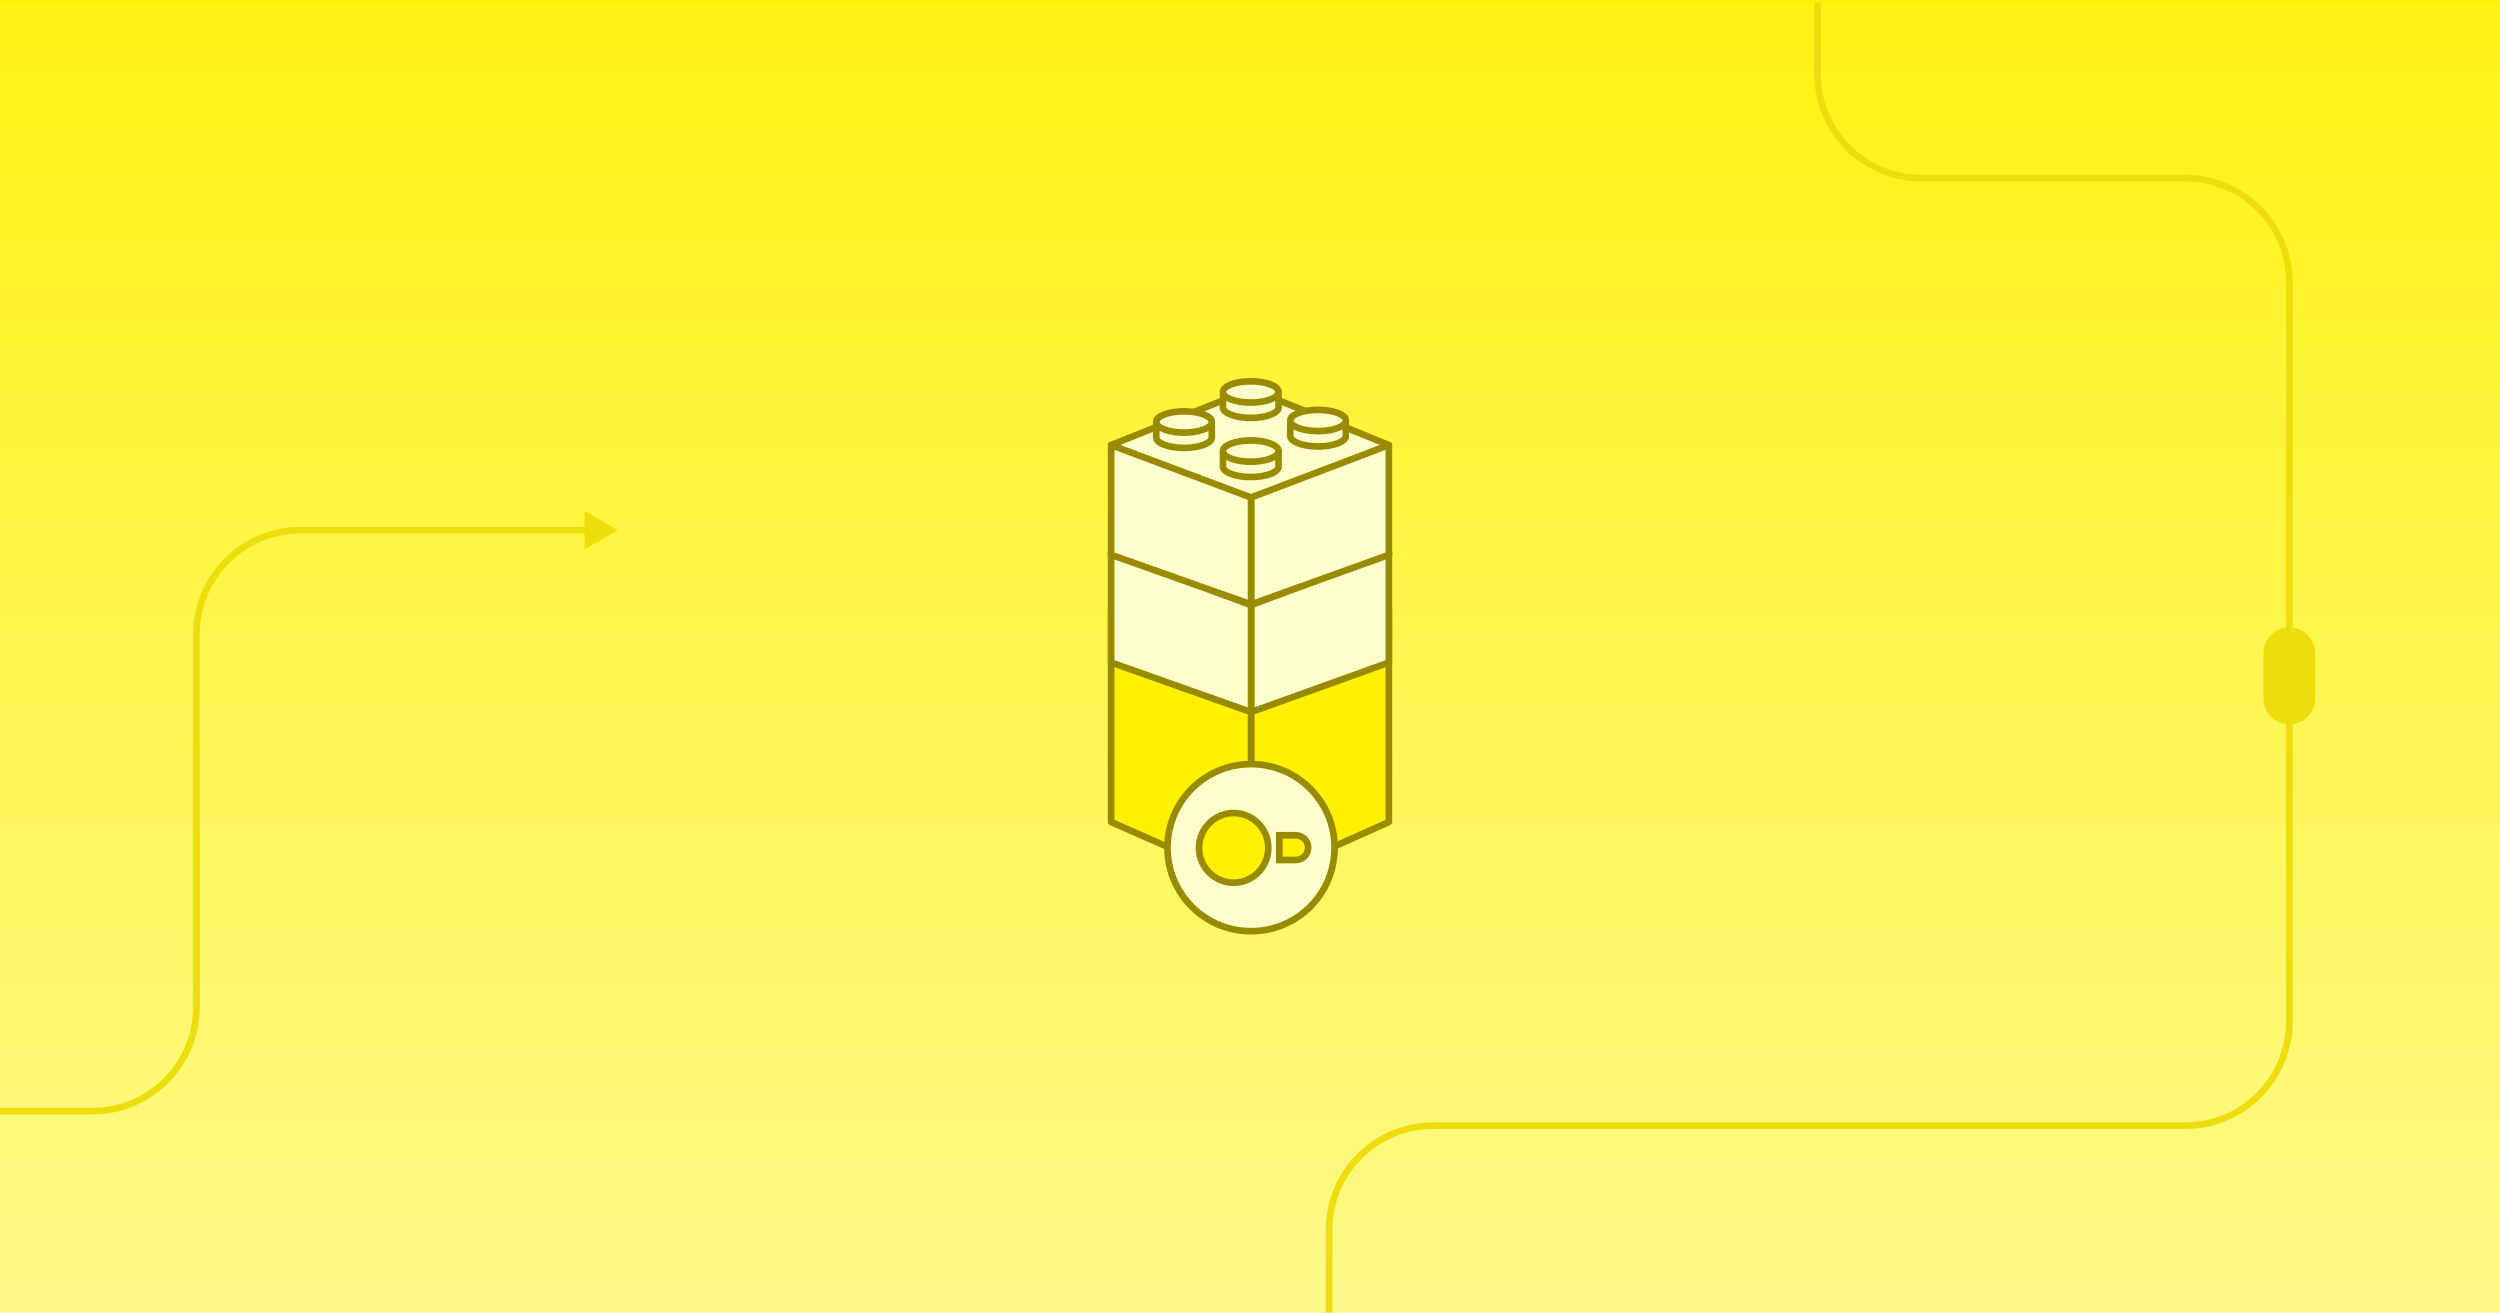
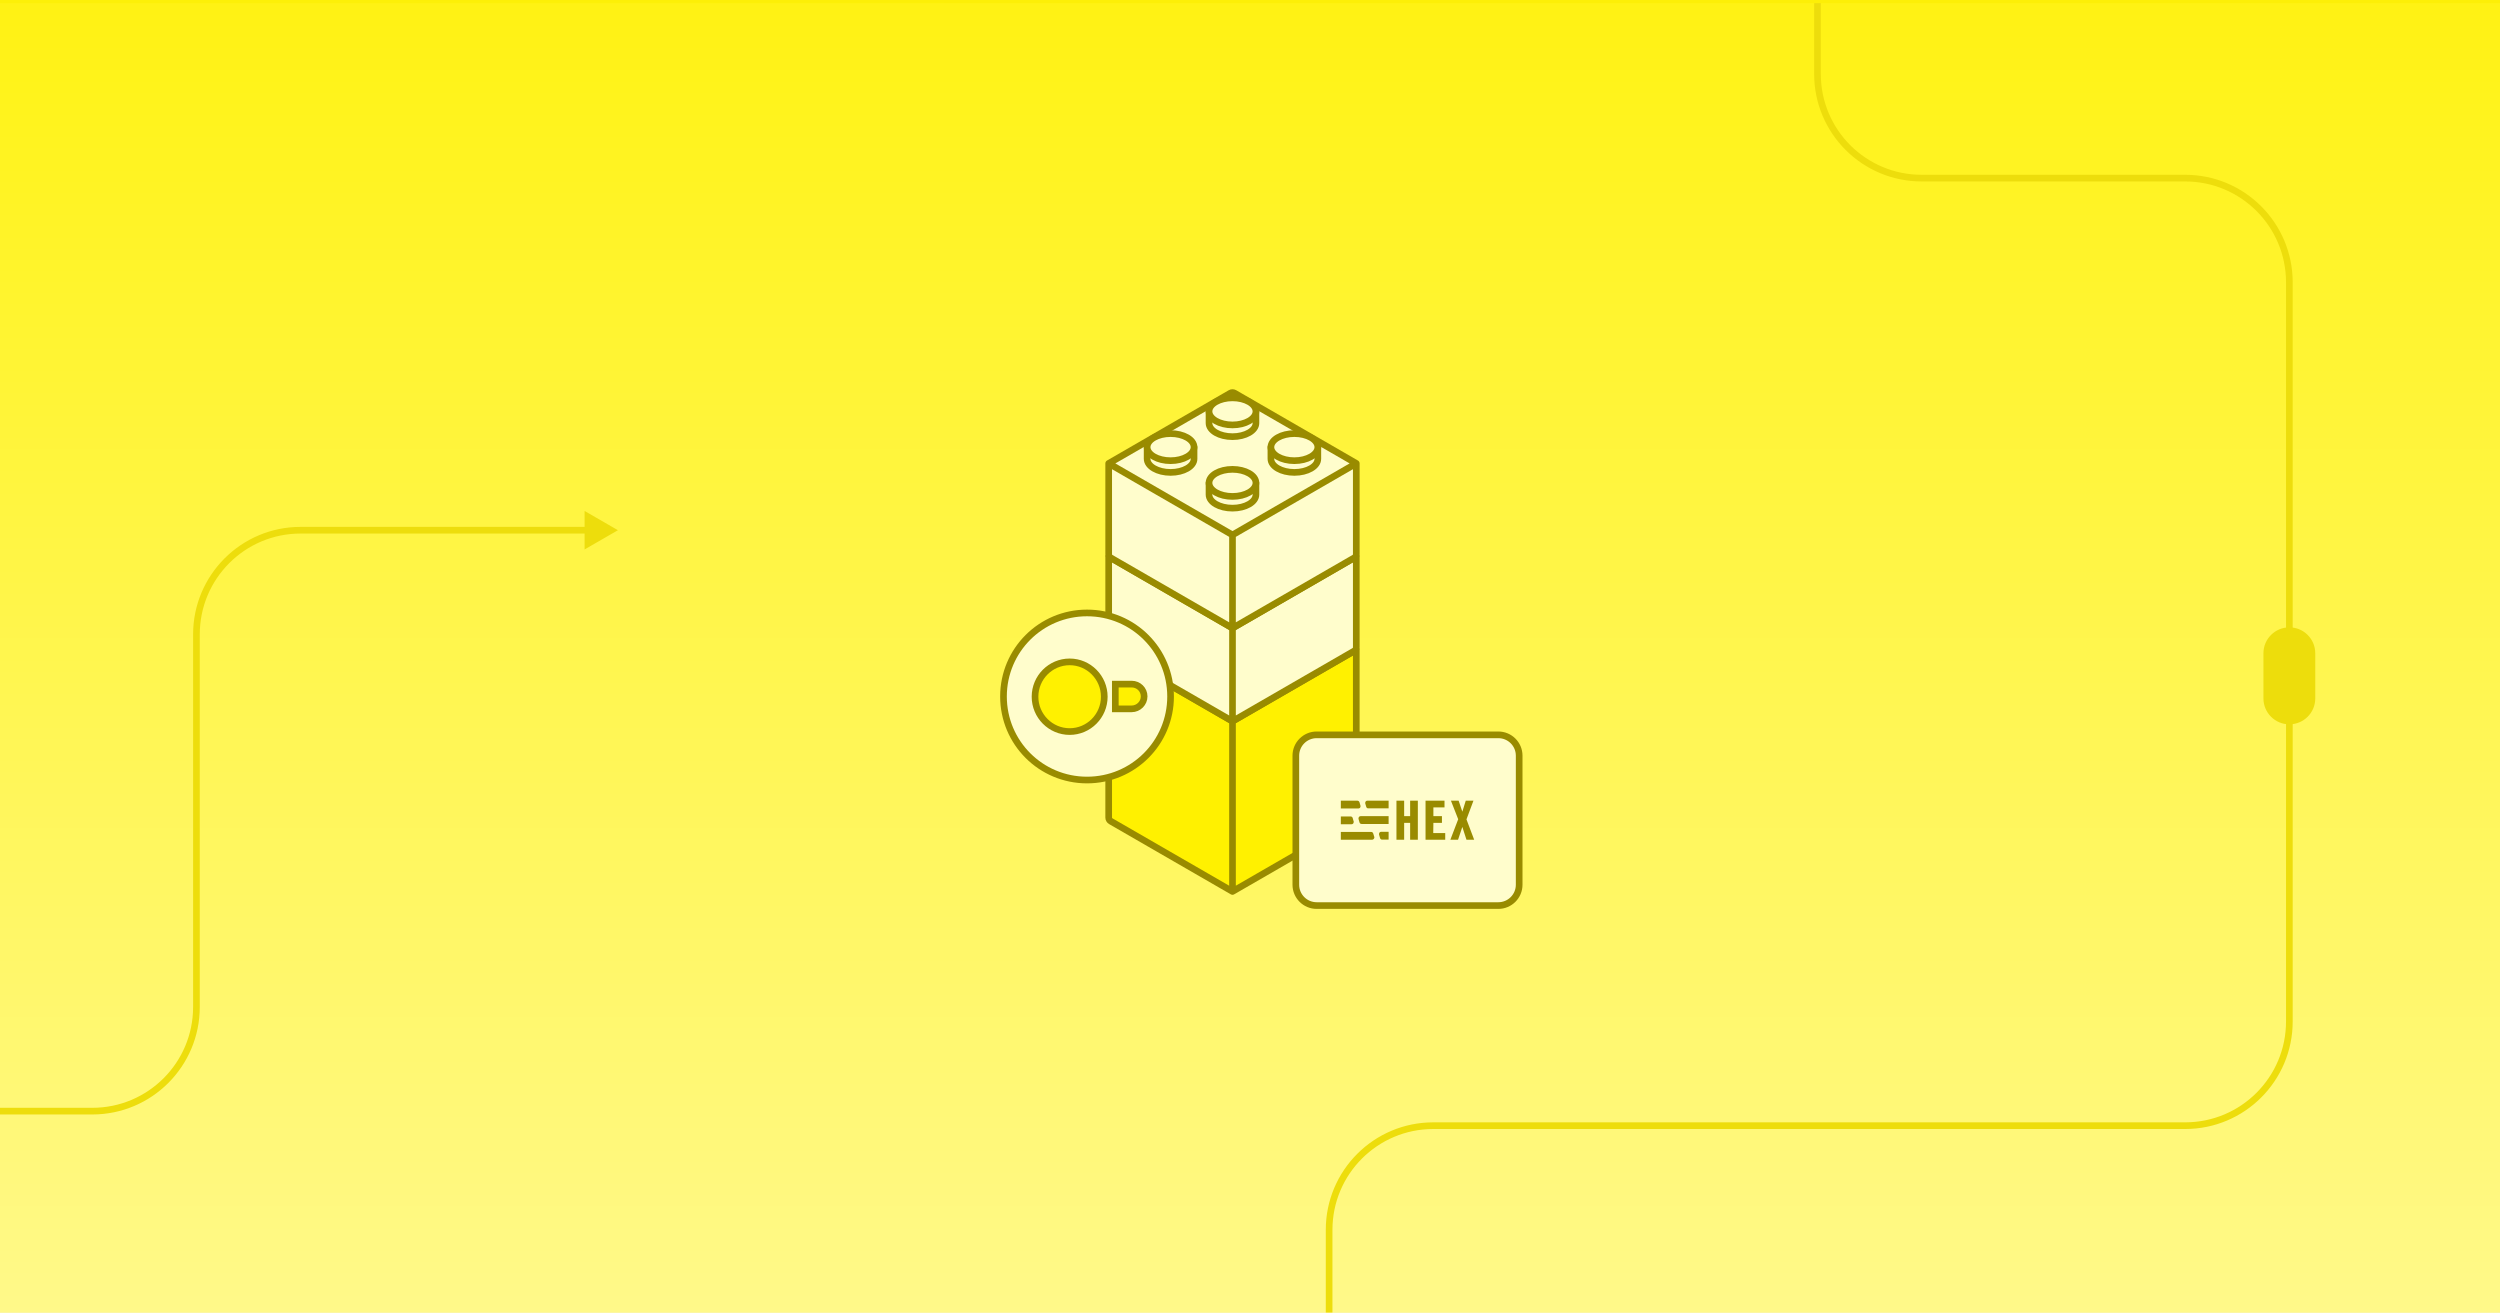
<svg xmlns="http://www.w3.org/2000/svg" width="1200" height="630" viewBox="0 0 1200 630" fill="none">
  <style id="thin-strokes">@media (min-width: 500px) { [stroke-width="3.2"] { stroke-width: 2; } }</style>
  <g clip-path="url(#clip0_20407_25954)">
    <rect width="1200" height="630" fill="url(#paint0_linear_20407_25954)" />
    <g clip-path="url(#clip1_20407_25954)">
      <rect width="1200" height="630" transform="translate(0 1.5)" fill="url(#paint1_linear_20407_25954)" />
-       <path d="M637.976 710.4L637.976 590.322C637.976 562.708 660.362 540.322 687.976 540.322L1048.89 540.322C1076.5 540.322 1098.89 517.936 1098.89 490.322L1098.89 135.499C1098.89 107.885 1076.5 85.499 1048.89 85.499L922.387 85.499C894.773 85.499 872.387 63.113 872.387 35.499L872.387 -156.139" stroke-width="3.2" stroke-linejoin="round" stroke="#EDDD0C" />
-       <path d="M-55.242 534.948C-56.126 534.948 -56.842 534.231 -56.842 533.348C-56.842 532.464 -56.126 531.748 -55.242 531.748L-55.242 533.348L-55.242 534.948ZM44.291 533.348L44.291 531.748L44.291 533.348ZM94.291 483.348L92.691 483.348V483.348L94.291 483.348ZM94.291 304.501L95.891 304.501V304.501L94.291 304.501ZM144.291 254.501L144.291 252.901V252.901L144.291 254.501ZM-55.242 533.348L-55.242 531.748L44.291 531.748L44.291 533.348L44.291 534.948L-55.242 534.948L-55.242 533.348ZM94.291 483.348L92.691 483.348L92.691 304.501L94.291 304.501L95.891 304.501L95.891 483.348L94.291 483.348ZM144.291 254.501L144.291 252.901L282.203 252.901L282.203 254.501L282.203 256.101L144.291 256.101L144.291 254.501ZM94.291 304.501L92.691 304.501C92.691 276.003 115.793 252.901 144.291 252.901L144.291 254.501L144.291 256.101C117.56 256.101 95.891 277.77 95.891 304.501L94.291 304.501ZM44.291 533.348L44.291 531.748C71.022 531.748 92.691 510.079 92.691 483.348L94.291 483.348L95.891 483.348C95.891 511.846 72.789 534.948 44.291 534.948L44.291 533.348ZM296.603 254.501L280.603 263.739L280.603 245.263L296.603 254.501Z" fill="#EDDD0C" />
+       <path d="M872.387 -156.139L872.387 35.499C872.387 63.113 894.773 85.499 922.387 85.499L1048.89 85.499C1076.5 85.499 1098.89 107.885 1098.89 135.499L1098.89 490.322C1098.89 517.936 1076.5 540.322 1048.89 540.322L687.976 540.322C660.362 540.322 637.976 562.708 637.976 590.322L637.976 710.4" stroke-width="3.2" stroke-linejoin="round" stroke="#EDDD0C" />
+       <path d="M-55.242 534.948C-56.126 534.948 -56.842 534.231 -56.842 533.348C-56.842 532.464 -56.126 531.748 -55.242 531.748L-55.242 533.348L-55.242 534.948ZM94.291 304.501L92.691 304.501L94.291 304.501ZM144.291 254.501L144.291 256.101L144.291 254.501ZM44.291 533.348L44.291 534.948L44.291 533.348ZM-55.242 533.348L-55.242 531.748L44.291 531.748L44.291 533.348L44.291 534.948L-55.242 534.948L-55.242 533.348ZM94.291 483.348L92.691 483.348L92.691 304.501L94.291 304.501L95.891 304.501L95.891 483.348L94.291 483.348ZM144.291 254.501L144.291 252.901L282.203 252.901L282.203 254.501L282.203 256.101L144.291 256.101L144.291 254.501ZM94.291 304.501L92.691 304.501C92.691 276.003 115.793 252.901 144.291 252.901L144.291 254.501L144.291 256.101C117.56 256.101 95.891 277.771 95.891 304.501L94.291 304.501ZM44.291 533.348L44.291 531.748C71.022 531.748 92.691 510.079 92.691 483.348L94.291 483.348L95.891 483.348C95.891 511.846 72.789 534.948 44.291 534.948L44.291 533.348ZM296.603 254.501L280.603 263.739L280.603 245.263L296.603 254.501Z" fill="#EDDD0C" />
      <rect x="1088.05" y="302.73" width="21.675" height="43.349" rx="10.837" ry="10.837" fill="#EDDD0C" stroke-width="3.2" stroke="#EDDD0C" />
    </g>
-     <path d="M666.666 293.148L600.501 344.833L533.336 293.148L600.526 241.47L666.666 293.148Z" fill="#FFF100" stroke-width="3.2" stroke-miterlimit="10" stroke-linecap="round" stroke-linejoin="round" stroke="#998B00" />
-     <path d="M666.665 293.148V394.558L600.5 424.174L600.5 341.572L666.665 293.148Z" fill="#FFF100" stroke-width="3.2" stroke-miterlimit="10" stroke-linecap="round" stroke-linejoin="round" stroke="#998B00" />
-     <path d="M533.336 293.148V394.558L600.502 424.174V341.572L533.336 293.148Z" fill="#FFF100" stroke-width="3.2" stroke-miterlimit="10" stroke-linecap="round" stroke-linejoin="round" stroke="#998B00" />
-     <path d="M666.666 265.304L600.501 292.16L533.336 265.304L600.526 238.45L666.666 265.304Z" fill="#FFFDCC" stroke-width="3.2" stroke-miterlimit="10" stroke-linecap="round" stroke-linejoin="round" stroke="#998B00" />
-     <path d="M666.665 265.303V317.998L600.5 341.8L600.5 290.465L666.665 265.303Z" fill="#FFFDCC" stroke-width="3.2" stroke-miterlimit="10" stroke-linecap="round" stroke-linejoin="round" stroke="#998B00" />
-     <path d="M533.336 265.303V317.998L600.502 341.8V290.465L533.336 265.303Z" fill="#FFFDCC" stroke-width="3.2" stroke-miterlimit="10" stroke-linecap="round" stroke-linejoin="round" stroke="#998B00" />
-     <path d="M666.666 213.628L600.501 240.485L533.336 213.628L600.526 186.775L666.666 213.628Z" fill="#FFFDCC" stroke-width="3.2" stroke-miterlimit="10" stroke-linecap="round" stroke-linejoin="round" stroke="#998B00" />
-     <path d="M666.665 213.628V266.323L600.5 290.125L600.5 238.79L666.665 213.628Z" fill="#FFFDCC" stroke-width="3.2" stroke-miterlimit="10" stroke-linecap="round" stroke-linejoin="round" stroke="#998B00" />
-     <path d="M533.336 213.628V266.323L600.502 290.125V238.79L533.336 213.628Z" fill="#FFFDCC" stroke-width="3.2" stroke-miterlimit="10" stroke-linecap="round" stroke-linejoin="round" stroke="#998B00" />
-     <path d="M613.642 217.56C613.642 216.992 613.182 216.542 612.625 216.542H588.086C587.528 216.542 587.068 217.002 587.068 217.56C587.068 217.56 587.02 223.76 587.02 223.878C587.02 226.695 592.995 228.983 600.37 228.983C607.744 228.983 613.72 226.695 613.72 223.878C613.72 223.702 613.652 217.56 613.652 217.56H613.642Z" fill="#FFFDCC" stroke-width="3.2" stroke-miterlimit="10" stroke="#998B00" />
-     <path d="M600.37 221.618C607.743 221.618 613.72 219.333 613.72 216.513C613.72 213.693 607.743 211.408 600.37 211.408C592.997 211.408 587.02 213.693 587.02 216.513C587.02 219.333 592.997 221.618 600.37 221.618Z" fill="#FFFDCC" stroke-width="3.2" stroke-miterlimit="10" stroke="#998B00" />
-     <path d="M613.642 189.174C613.642 188.607 613.182 188.157 612.625 188.157H588.086C587.528 188.157 587.068 188.617 587.068 189.174C587.068 189.174 587.02 195.375 587.02 195.493C587.02 198.309 592.995 200.598 600.37 200.598C607.744 200.598 613.72 198.309 613.72 195.493C613.72 195.316 613.652 189.174 613.652 189.174H613.642Z" fill="#FFFDCC" stroke-width="3.2" stroke-miterlimit="10" stroke="#998B00" />
-     <path d="M600.37 193.233C607.743 193.233 613.72 190.947 613.72 188.128C613.72 185.308 607.743 183.022 600.37 183.022C592.997 183.022 587.02 185.308 587.02 188.128C587.02 190.947 592.997 193.233 600.37 193.233Z" fill="#FFFDCC" stroke-width="3.2" stroke-miterlimit="10" stroke="#998B00" />
-     <path d="M581.611 203.59C581.611 203.023 581.151 202.573 580.593 202.573H556.054C555.497 202.573 555.037 203.033 555.037 203.59C555.037 203.59 554.988 209.791 554.988 209.909C554.988 212.725 560.964 215.014 568.339 215.014C575.713 215.014 581.689 212.725 581.689 209.909C581.689 209.733 581.62 203.59 581.62 203.59H581.611Z" fill="#FFFDCC" stroke-width="3.2" stroke-miterlimit="10" stroke="#998B00" />
-     <path d="M568.339 207.65C575.712 207.65 581.689 205.364 581.689 202.544C581.689 199.725 575.712 197.439 568.339 197.439C560.965 197.439 554.988 199.725 554.988 202.544C554.988 205.364 560.965 207.65 568.339 207.65Z" fill="#FFFDCC" stroke-width="3.2" stroke-miterlimit="10" stroke="#998B00" />
-     <path d="M645.935 202.886C645.935 202.319 645.475 201.869 644.918 201.869H620.379C619.821 201.869 619.361 202.329 619.361 202.886C619.361 202.886 619.312 209.087 619.312 209.204C619.312 212.021 625.288 214.31 632.663 214.31C640.037 214.31 646.013 212.021 646.013 209.204C646.013 209.028 645.945 202.886 645.945 202.886H645.935Z" fill="#FFFDCC" stroke-width="3.2" stroke-miterlimit="10" stroke="#998B00" />
-     <path d="M632.663 206.946C640.036 206.946 646.013 204.66 646.013 201.84C646.013 199.021 640.036 196.735 632.663 196.735C625.29 196.735 619.312 199.021 619.312 201.84C619.312 204.66 625.29 206.946 632.663 206.946Z" fill="#FFFDCC" stroke-width="3.2" stroke-miterlimit="10" stroke="#998B00" />
-     <path d="M600.5 446.978C578.315 446.978 560.398 429.062 560.398 406.876C560.398 384.691 578.315 366.775 600.5 366.775C622.685 366.775 640.601 384.691 640.601 406.876C640.601 429.062 622.685 446.978 600.5 446.978Z" fill="#FFFDCC" stroke-width="3.2" stroke-miterlimit="10" stroke-linecap="round" stroke="#998B00" />
-     <path d="M621.941 400.935H614.074V412.807H621.941C625.203 412.807 627.913 410.097 627.913 406.835C627.913 403.549 625.203 400.935 621.941 400.935Z" fill="#FFF100" stroke-width="3.2" stroke-miterlimit="10" stroke-linecap="round" stroke="#998B00" />
-     <path d="M575.535 406.988C575.535 416.207 582.994 423.713 592.156 423.713C601.318 423.713 608.777 416.207 608.777 406.988C608.777 397.768 601.318 390.262 592.156 390.262C582.994 390.262 575.535 397.768 575.535 406.988Z" fill="#FFF100" stroke-width="3.2" stroke-miterlimit="10" stroke-linecap="round" stroke="#998B00" />
+     <path d="M532.168 311.858L590.588 278.111C591.207 277.753 591.97 277.753 592.589 278.111L651.011 311.856L651.012 392.444C651.012 393.158 650.631 393.818 650.012 394.176L591.598 427.901C591.592 427.901 591.586 427.899 591.581 427.896L533.169 394.176C532.55 393.819 532.168 393.159 532.168 392.444L532.168 311.858Z" fill="#FFF100" />
+     <path d="M532.168 311.858L591.597 346.185M591.598 427.901L650.012 394.176C650.631 393.818 651.012 393.158 651.012 392.444L651.011 311.856L592.589 278.111C591.97 277.753 591.207 277.753 590.588 278.111L532.168 311.858L532.168 392.444C532.168 393.159 532.55 393.819 533.169 394.176L591.581 427.896C591.586 427.899 591.592 427.901 591.598 427.901ZM591.597 346.185L651.011 311.856M591.597 346.185L591.598 427.901" stroke-width="3.2" stroke-miterlimit="10" stroke-linejoin="round" stroke="#998B00" />
+     <path d="M532.17 267.151L590.591 233.404C591.21 233.046 591.972 233.046 592.591 233.404L651.013 267.149L651.014 310.736C651.014 311.451 650.632 312.111 650.014 312.469L591.6 346.194C591.594 346.194 591.588 346.192 591.583 346.189L533.17 312.469C532.552 312.112 532.17 311.451 532.17 310.737L532.17 267.151Z" fill="#FFFDCC" />
+     <path d="M532.17 267.151L591.599 301.478M591.6 346.194L650.014 312.469C650.632 312.111 651.014 311.451 651.014 310.736L651.013 267.149L592.591 233.404C591.972 233.046 591.21 233.046 590.591 233.404L532.17 267.151L532.17 310.737C532.17 311.451 532.552 312.112 533.17 312.469L591.583 346.189C591.588 346.192 591.594 346.194 591.6 346.194ZM591.599 301.478L651.013 267.149M591.599 301.478L591.6 346.194" stroke-width="3.2" stroke-miterlimit="10" stroke-linejoin="round" stroke="#998B00" />
+     <path d="M532.17 222.443L590.591 188.696C591.21 188.338 591.972 188.338 592.591 188.696L651.013 222.441L651.014 266.028C651.014 266.743 650.632 267.403 650.014 267.761L591.6 301.486C591.594 301.486 591.588 301.484 591.583 301.481L533.17 267.761C532.552 267.404 532.17 266.743 532.17 266.029L532.17 222.443Z" fill="#FFFDCC" />
+     <path d="M532.17 222.443L591.599 256.77M591.6 301.486L650.014 267.761C650.632 267.403 651.014 266.743 651.014 266.028L651.013 222.441L592.591 188.696C591.972 188.338 591.21 188.338 590.591 188.696L532.17 222.443L532.17 266.029C532.17 266.743 532.552 267.404 533.17 267.761L591.583 301.481C591.588 301.484 591.594 301.486 591.6 301.486ZM591.599 256.77L651.013 222.441M591.599 256.77L591.6 301.486" stroke-width="3.2" stroke-miterlimit="10" stroke-linejoin="round" stroke="#998B00" />
+     <path d="M521.777 374.415C499.592 374.415 481.676 356.499 481.676 334.313C481.676 312.128 499.592 294.212 521.777 294.212C543.963 294.212 561.879 312.128 561.879 334.313C561.879 356.499 543.963 374.415 521.777 374.415Z" fill="#FFFDCC" stroke-width="3.2" stroke-miterlimit="10" stroke-linecap="round" stroke="#998B00" />
+     <path d="M543.218 328.372H535.352V340.244H543.218C546.48 340.244 549.19 337.534 549.19 334.272C549.19 330.986 546.48 328.372 543.218 328.372Z" fill="#FFF100" stroke-width="3.2" stroke-miterlimit="10" stroke-linecap="round" stroke="#998B00" />
+     <path d="M496.812 334.425C496.812 343.644 504.272 351.15 513.433 351.15C522.595 351.15 530.054 343.644 530.054 334.425C530.054 325.205 522.595 317.699 513.433 317.699C504.272 317.699 496.812 325.205 496.812 334.425Z" fill="#FFF100" stroke-width="3.2" stroke-miterlimit="10" stroke-linecap="round" stroke="#998B00" />
+     <path d="M622 362.721C622 357.198 626.477 352.721 632 352.721H719.2C724.723 352.721 729.2 357.198 729.2 362.721V424.672C729.2 430.194 724.723 434.672 719.2 434.672H632C626.477 434.672 622 430.194 622 424.672V362.721Z" fill="#FFFDCC" />
+     <path d="M622 362.721C622 357.198 626.477 352.721 632 352.721H719.2C724.723 352.721 729.2 357.198 729.2 362.721V424.672C729.2 430.194 724.723 434.672 719.2 434.672H632C626.477 434.672 622 430.194 622 424.672V362.721Z" stroke="#998B00" stroke-width="3.2" stroke-miterlimit="10" stroke-linecap="round" />
+     <path d="M676.868 391.754H673.993V384.321H670.297V403.072H673.993V394.969H676.868V403.072H680.564V384.321H676.868V391.754ZM688.025 394.969H692.132V391.754H688.025V387.536H693.364V384.321H684.26V403.072H693.706V399.857H687.957L688.025 394.969ZM703.905 393.295L707.259 384.321H703.563L701.92 389.612L700.141 384.321H696.444L699.935 393.228L696.171 403.072H699.867L701.92 396.911L703.905 403.072H707.602L703.905 393.295ZM659.14 400.058C659.003 399.589 658.592 399.322 658.113 399.322H643.602V403.072H658.592C659.14 403.072 659.619 402.603 659.687 402.067C659.687 402 659.687 401.866 659.687 401.799L659.14 400.058ZM661.946 400.594L662.425 402.268C662.562 402.737 662.973 403.072 663.452 403.005H666.532V399.255H662.973C662.357 399.255 661.946 399.723 661.946 400.259C661.877 400.46 661.946 400.527 661.946 400.594ZM653.048 386.799L652.568 385.125C652.432 384.656 652.021 384.321 651.542 384.321H643.602V388.071H652.021C652.637 388.071 653.048 387.603 653.048 387.067C653.048 386.933 653.048 386.866 653.048 386.799ZM655.306 385.594L655.786 387.268C655.922 387.737 656.333 388.071 656.812 388.004H666.532V384.321H656.333C655.717 384.321 655.306 384.79 655.306 385.393C655.306 385.46 655.306 385.527 655.306 385.594ZM649.762 394.299L649.283 392.625C649.146 392.156 648.735 391.888 648.256 391.888H643.602V395.638H648.735C649.351 395.638 649.762 395.17 649.762 394.634C649.83 394.433 649.83 394.366 649.762 394.299ZM652.089 393.094L652.568 394.768C652.705 395.237 653.116 395.505 653.595 395.505H666.532V391.754H653.116C652.5 391.754 652.089 392.223 652.089 392.759C652.021 392.96 652.089 393.027 652.089 393.094Z" fill="#998B00" />
+     <path d="M580.332 231.785V237.415C580.332 241.005 585.373 243.915 591.591 243.915C597.809 243.915 602.85 241.005 602.85 237.415V231.785H580.332Z" fill="#FFFDCC" stroke-width="3.2" stroke-linejoin="round" stroke="#998B00" />
+     <path d="M580.332 231.785C580.332 228.195 585.373 225.285 591.591 225.285C597.809 225.285 602.85 228.195 602.85 231.785C602.85 235.375 597.809 238.286 591.591 238.286C585.373 238.286 580.332 235.375 580.332 231.785Z" fill="#FFFDCC" stroke-width="3.2" stroke-linejoin="round" stroke="#998B00" />
+     <path d="M610.039 214.625V220.255C610.039 223.845 615.08 226.756 621.298 226.756C627.516 226.756 632.557 223.845 632.557 220.255V214.625H610.039Z" fill="#FFFDCC" stroke-width="3.2" stroke-linejoin="round" stroke="#998B00" />
+     <path d="M610.039 214.626C610.039 211.035 615.08 208.125 621.298 208.125C627.516 208.125 632.557 211.035 632.557 214.626C632.557 218.216 627.516 221.126 621.298 221.126C615.08 221.126 610.039 218.216 610.039 214.626Z" fill="#FFFDCC" stroke-width="3.2" stroke-linejoin="round" stroke="#998B00" />
+     <path d="M550.621 214.625V220.255C550.621 223.845 555.662 226.756 561.88 226.756C568.098 226.756 573.139 223.845 573.139 220.255V214.625H550.621Z" fill="#FFFDCC" stroke-width="3.2" stroke-linejoin="round" stroke="#998B00" />
+     <path d="M550.621 214.626C550.621 211.035 555.662 208.125 561.88 208.125C568.098 208.125 573.139 211.035 573.139 214.626C573.139 218.216 568.098 221.126 561.88 221.126C555.662 221.126 550.621 218.216 550.621 214.626Z" fill="#FFFDCC" stroke-width="3.2" stroke-linejoin="round" stroke="#998B00" />
+     <path d="M580.332 197.465V203.095C580.332 206.685 585.373 209.595 591.591 209.595C597.809 209.595 602.85 206.685 602.85 203.095V197.465H580.332Z" fill="#FFFDCC" stroke-width="3.2" stroke-linejoin="round" stroke="#998B00" />
+     <path d="M580.332 197.465C580.332 193.875 585.373 190.965 591.591 190.965C597.809 190.965 602.85 193.875 602.85 197.465C602.85 201.056 597.809 203.966 591.591 203.966C585.373 203.966 580.332 201.056 580.332 197.465Z" fill="#FFFDCC" stroke-width="3.2" stroke-linejoin="round" stroke="#998B00" />
  </g>
  <defs>
    <linearGradient id="paint0_linear_20407_25954" x1="589" y1="-32.417" x2="586.007" y2="767.006" gradientUnits="userSpaceOnUse">
      <stop stop-color="#FDEF00" />
      <stop offset="0.939" stop-color="#FFFAA3" />
    </linearGradient>
    <linearGradient id="paint1_linear_20407_25954" x1="587" y1="-103.981" x2="587" y2="767.01" gradientUnits="userSpaceOnUse">
      <stop stop-color="#FFF100" />
      <stop offset="0.939" stop-color="#FFFA99" />
    </linearGradient>
    <clipPath id="clip0_20407_25954">
      <rect width="1200" height="630" fill="white" />
    </clipPath>
    <clipPath id="clip1_20407_25954">
      <rect width="1200" height="630" fill="white" transform="translate(0 1.5)" />
    </clipPath>
  </defs>
</svg>
